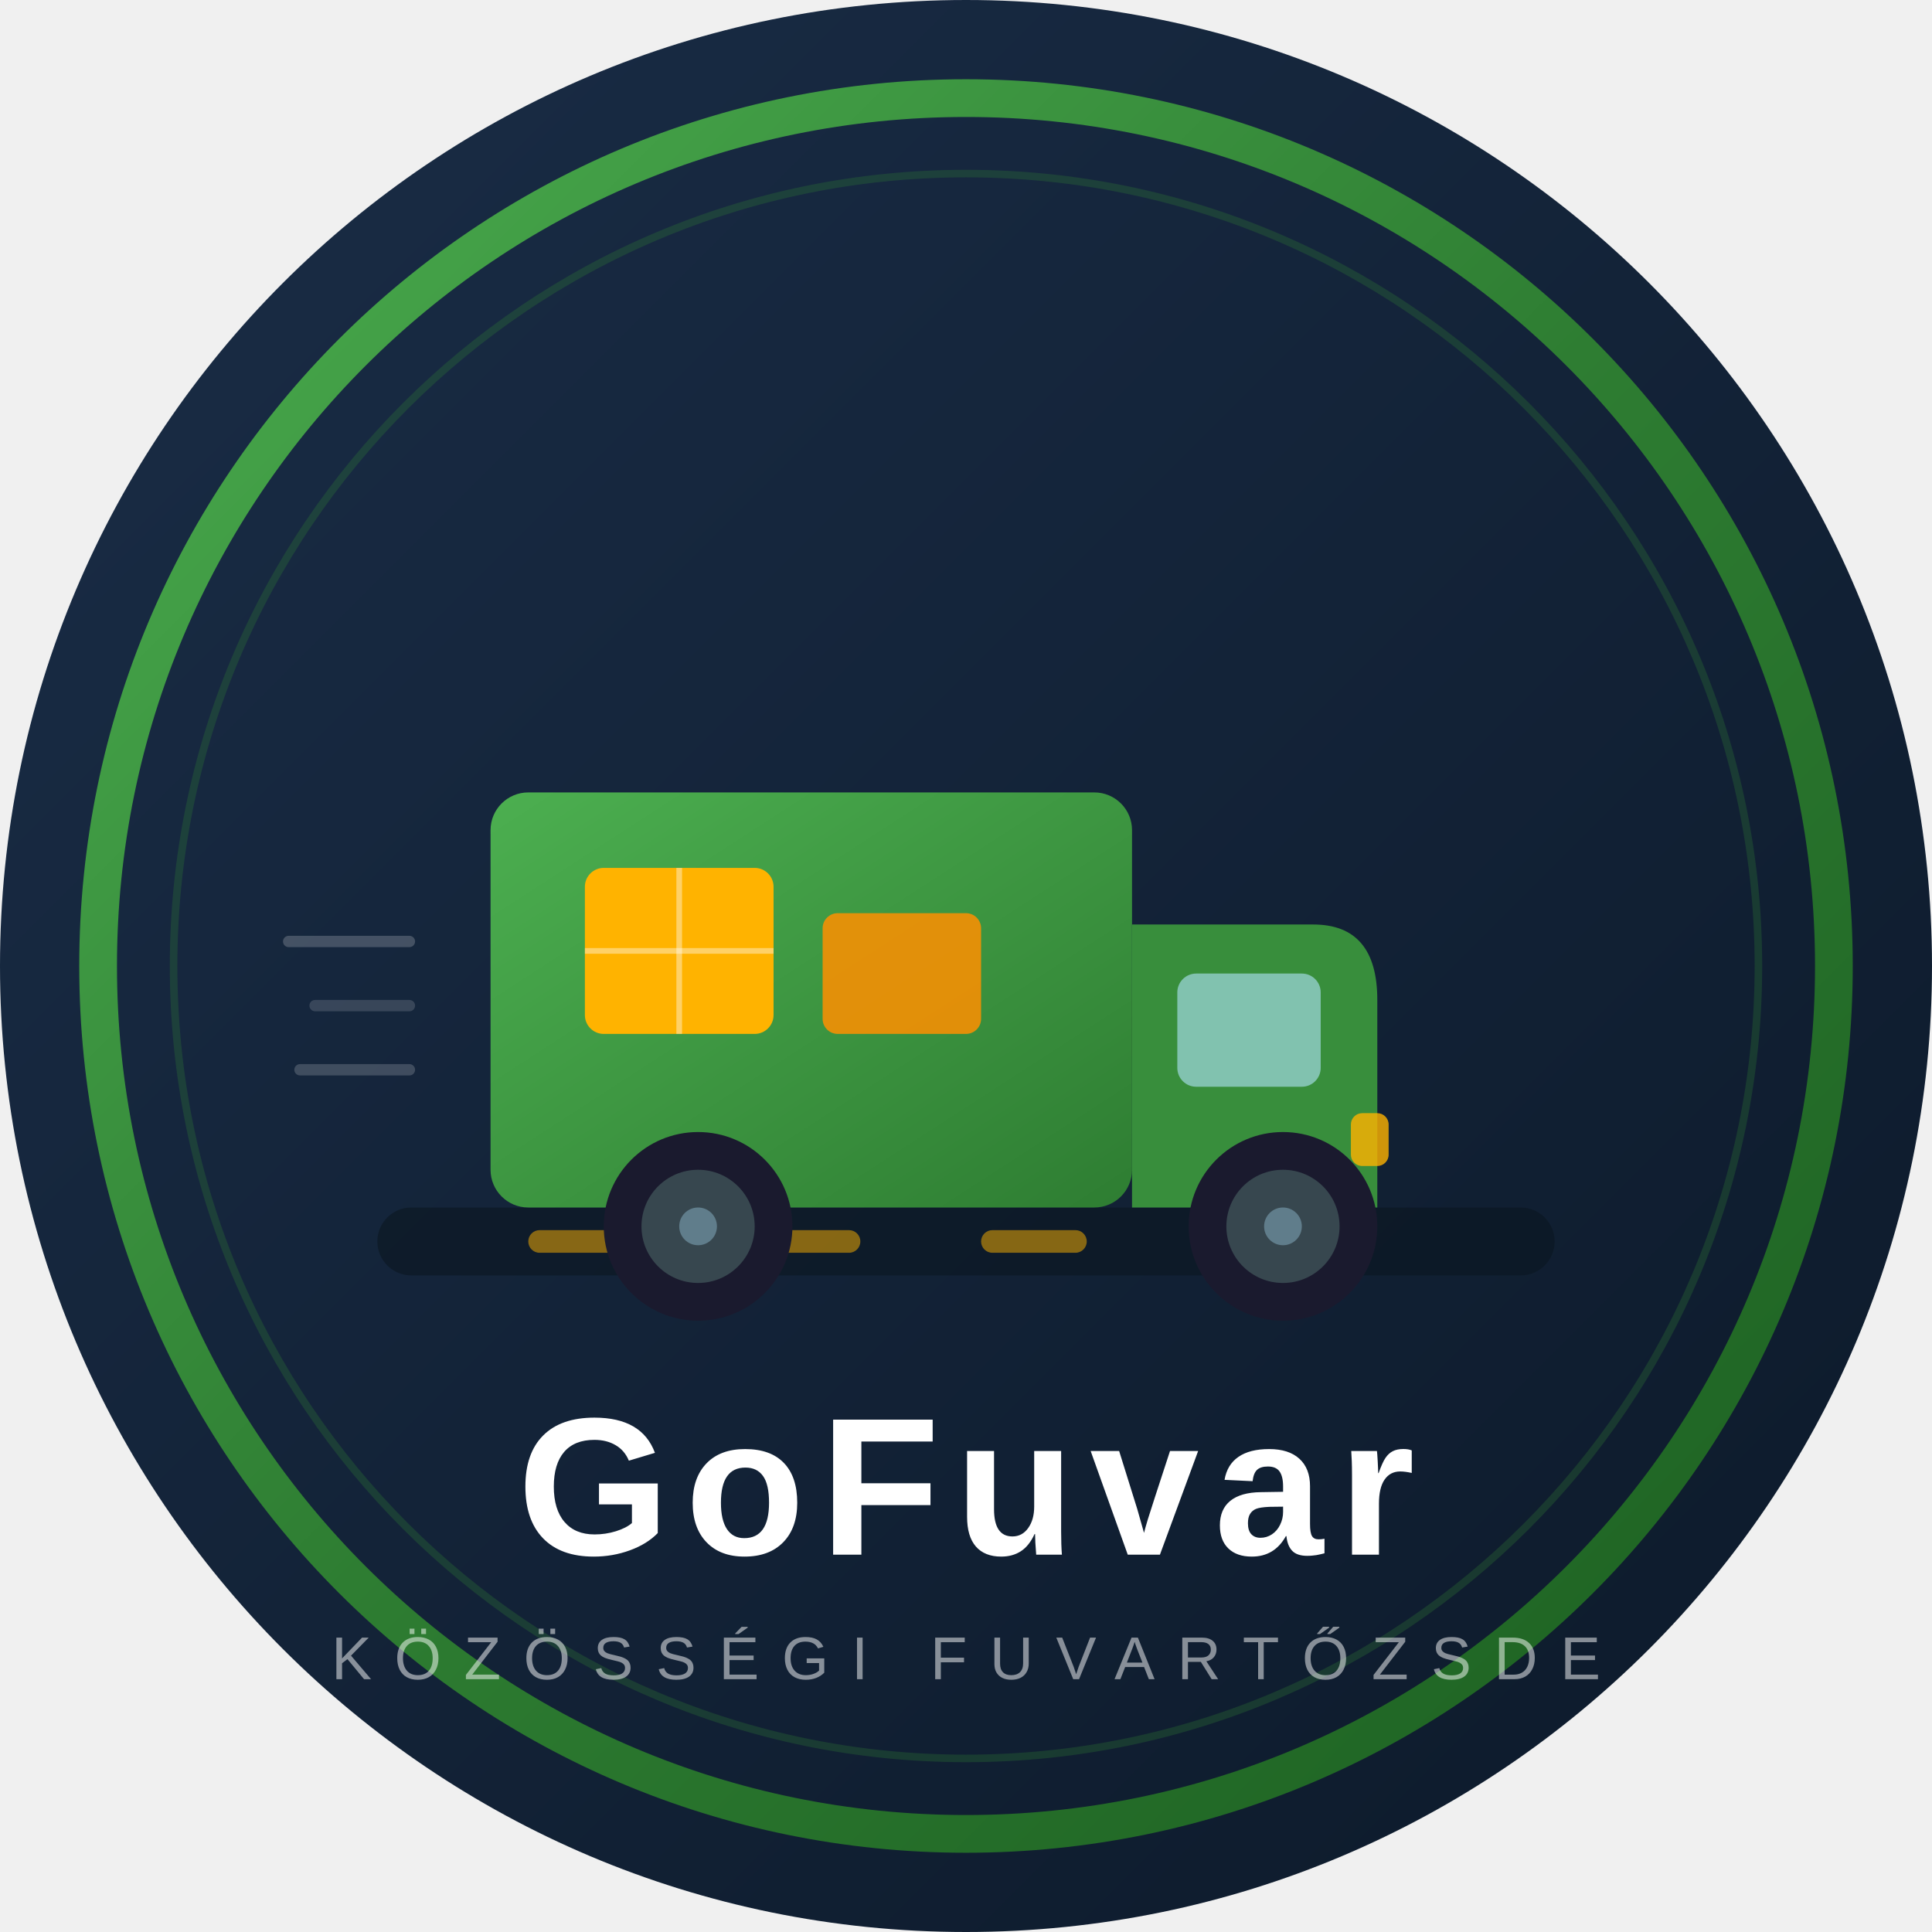
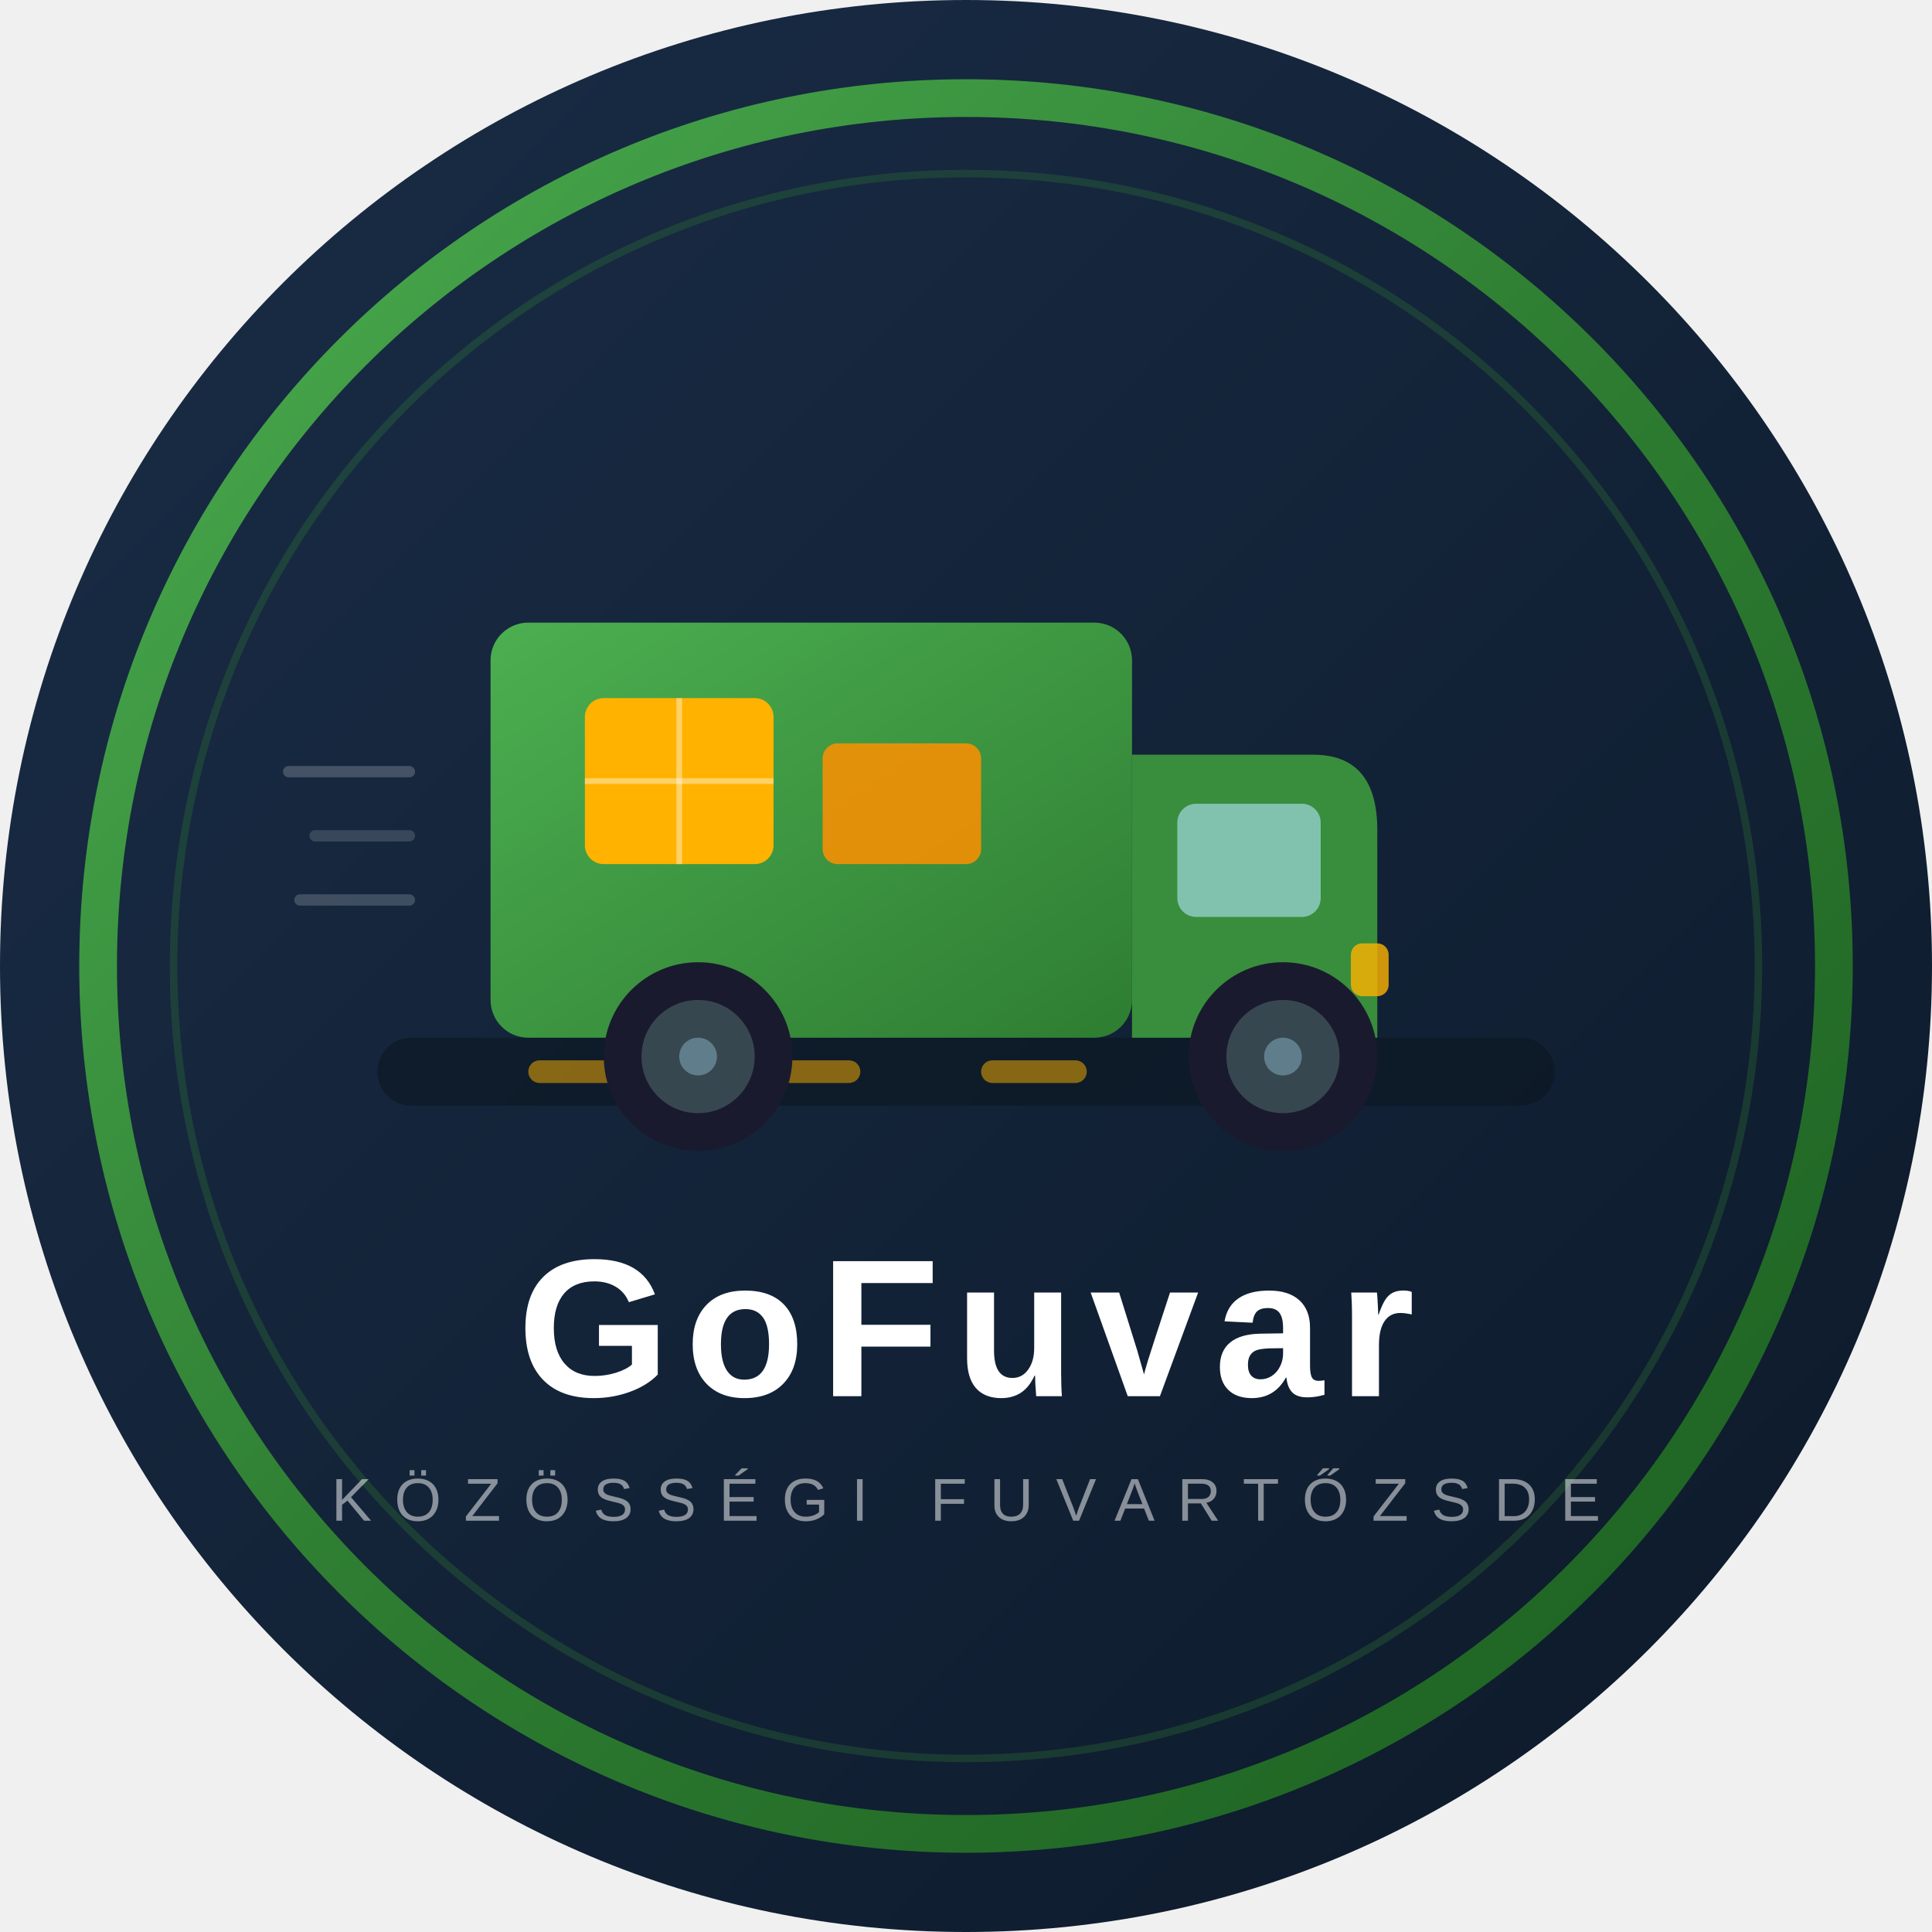
<svg xmlns="http://www.w3.org/2000/svg" viewBox="0 0 512 512" width="512" height="512">
  <defs>
    <linearGradient id="bg" x1="0%" y1="0%" x2="100%" y2="100%">
      <stop offset="0%" style="stop-color:#1a2d47" />
      <stop offset="100%" style="stop-color:#0c1929" />
    </linearGradient>
    <linearGradient id="truck" x1="0%" y1="0%" x2="100%" y2="100%">
      <stop offset="0%" style="stop-color:#4CAF50" />
      <stop offset="100%" style="stop-color:#2E7D32" />
    </linearGradient>
    <linearGradient id="ring" x1="0%" y1="0%" x2="100%" y2="100%">
      <stop offset="0%" style="stop-color:#4CAF50" />
      <stop offset="50%" style="stop-color:#2E7D32" />
      <stop offset="100%" style="stop-color:#1B5E20" />
    </linearGradient>
  </defs>
  <circle cx="256" cy="256" r="256" fill="url(#bg)" />
  <circle cx="256" cy="256" r="230" fill="none" stroke="url(#ring)" stroke-width="10" />
  <circle cx="256" cy="256" r="210" fill="none" stroke="#2E7D32" stroke-width="2" opacity="0.3" />
-   <rect x="100" y="320" width="312" height="18" rx="9" fill="#0a1520" opacity="0.6" />
-   <rect x="140" y="326" width="28" height="6" rx="3" fill="#FFB300" opacity="0.5" />
-   <rect x="200" y="326" width="28" height="6" rx="3" fill="#FFB300" opacity="0.5" />
-   <rect x="260" y="326" width="28" height="6" rx="3" fill="#FFB300" opacity="0.5" />
-   <rect x="320" y="326" width="28" height="6" rx="3" fill="#FFB300" opacity="0.5" />
-   <rect x="130" y="210" width="170" height="110" rx="10" fill="url(#truck)" />
-   <path d="M300,245 L348,245 Q365,245 365,265 L365,320 L300,320 Z" fill="#388E3C" />
-   <rect x="312" y="258" width="38" height="30" rx="5" fill="#B3E5FC" opacity="0.6" />
-   <rect x="358" y="295" width="10" height="14" rx="3" fill="#FFB300" opacity="0.8" />
-   <rect x="155" y="230" width="50" height="44" rx="5" fill="#FFB300" />
-   <line x1="180" y1="230" x2="180" y2="274" stroke="#fff" stroke-width="1.5" opacity="0.4" />
-   <line x1="155" y1="252" x2="205" y2="252" stroke="#fff" stroke-width="1.5" opacity="0.4" />
-   <rect x="218" y="242" width="42" height="32" rx="4" fill="#FF8F00" opacity="0.85" />
-   <circle cx="185" cy="325" r="25" fill="#1a1a2e" />
-   <circle cx="185" cy="325" r="15" fill="#37474F" />
-   <circle cx="185" cy="325" r="5" fill="#607D8B" />
-   <circle cx="340" cy="325" r="25" fill="#1a1a2e" />
-   <circle cx="340" cy="325" r="15" fill="#37474F" />
-   <circle cx="340" cy="325" r="5" fill="#607D8B" />
-   <rect x="75" y="248" width="35" height="3" rx="1.5" fill="#fff" opacity="0.2" />
-   <rect x="82" y="265" width="28" height="3" rx="1.5" fill="#fff" opacity="0.15" />
-   <rect x="78" y="282" width="32" height="3" rx="1.5" fill="#fff" opacity="0.18" />
-   <text x="256" y="412" text-anchor="middle" font-family="Arial, Helvetica, sans-serif" font-weight="900" font-size="52" fill="#ffffff" letter-spacing="4">
+   <rect x="100" y="275" width="312" height="18" rx="9" fill="#0a1520" opacity="0.6" />
+   <rect x="140" y="281" width="28" height="6" rx="3" fill="#FFB300" opacity="0.5" />
+   <rect x="200" y="281" width="28" height="6" rx="3" fill="#FFB300" opacity="0.5" />
+   <rect x="260" y="281" width="28" height="6" rx="3" fill="#FFB300" opacity="0.5" />
+   <rect x="320" y="281" width="28" height="6" rx="3" fill="#FFB300" opacity="0.5" />
+   <rect x="130" y="165" width="170" height="110" rx="10" fill="url(#truck)" />
+   <path d="M300,200 L348,200 Q365,200 365,220 L365,275 L300,275 Z" fill="#388E3C" />
+   <rect x="312" y="213" width="38" height="30" rx="5" fill="#B3E5FC" opacity="0.6" />
+   <rect x="358" y="250" width="10" height="14" rx="3" fill="#FFB300" opacity="0.8" />
+   <rect x="155" y="185" width="50" height="44" rx="5" fill="#FFB300" />
+   <line x1="180" y1="185" x2="180" y2="229" stroke="#fff" stroke-width="1.5" opacity="0.4" />
+   <line x1="155" y1="207" x2="205" y2="207" stroke="#fff" stroke-width="1.5" opacity="0.4" />
+   <rect x="218" y="197" width="42" height="32" rx="4" fill="#FF8F00" opacity="0.85" />
+   <circle cx="185" cy="280" r="25" fill="#1a1a2e" />
+   <circle cx="185" cy="280" r="15" fill="#37474F" />
+   <circle cx="185" cy="280" r="5" fill="#607D8B" />
+   <circle cx="340" cy="280" r="25" fill="#1a1a2e" />
+   <circle cx="340" cy="280" r="15" fill="#37474F" />
+   <circle cx="340" cy="280" r="5" fill="#607D8B" />
+   <rect x="75" y="203" width="35" height="3" rx="1.5" fill="#fff" opacity="0.2" />
+   <rect x="82" y="220" width="28" height="3" rx="1.5" fill="#fff" opacity="0.15" />
+   <rect x="78" y="237" width="32" height="3" rx="1.5" fill="#fff" opacity="0.18" />
+   <text x="256" y="370" text-anchor="middle" font-family="Arial, Helvetica, sans-serif" font-weight="900" font-size="52" fill="#ffffff" letter-spacing="4">
    GoFuvar
  </text>
-   <text x="256" y="445" text-anchor="middle" font-family="Arial, Helvetica, sans-serif" font-weight="400" font-size="16" fill="#ffffff" opacity="0.5" letter-spacing="6">
+   <text x="256" y="403" text-anchor="middle" font-family="Arial, Helvetica, sans-serif" font-weight="400" font-size="16" fill="#ffffff" opacity="0.5" letter-spacing="6">
    KÖZÖSSÉGI FUVARTŐZSDE
  </text>
</svg>
